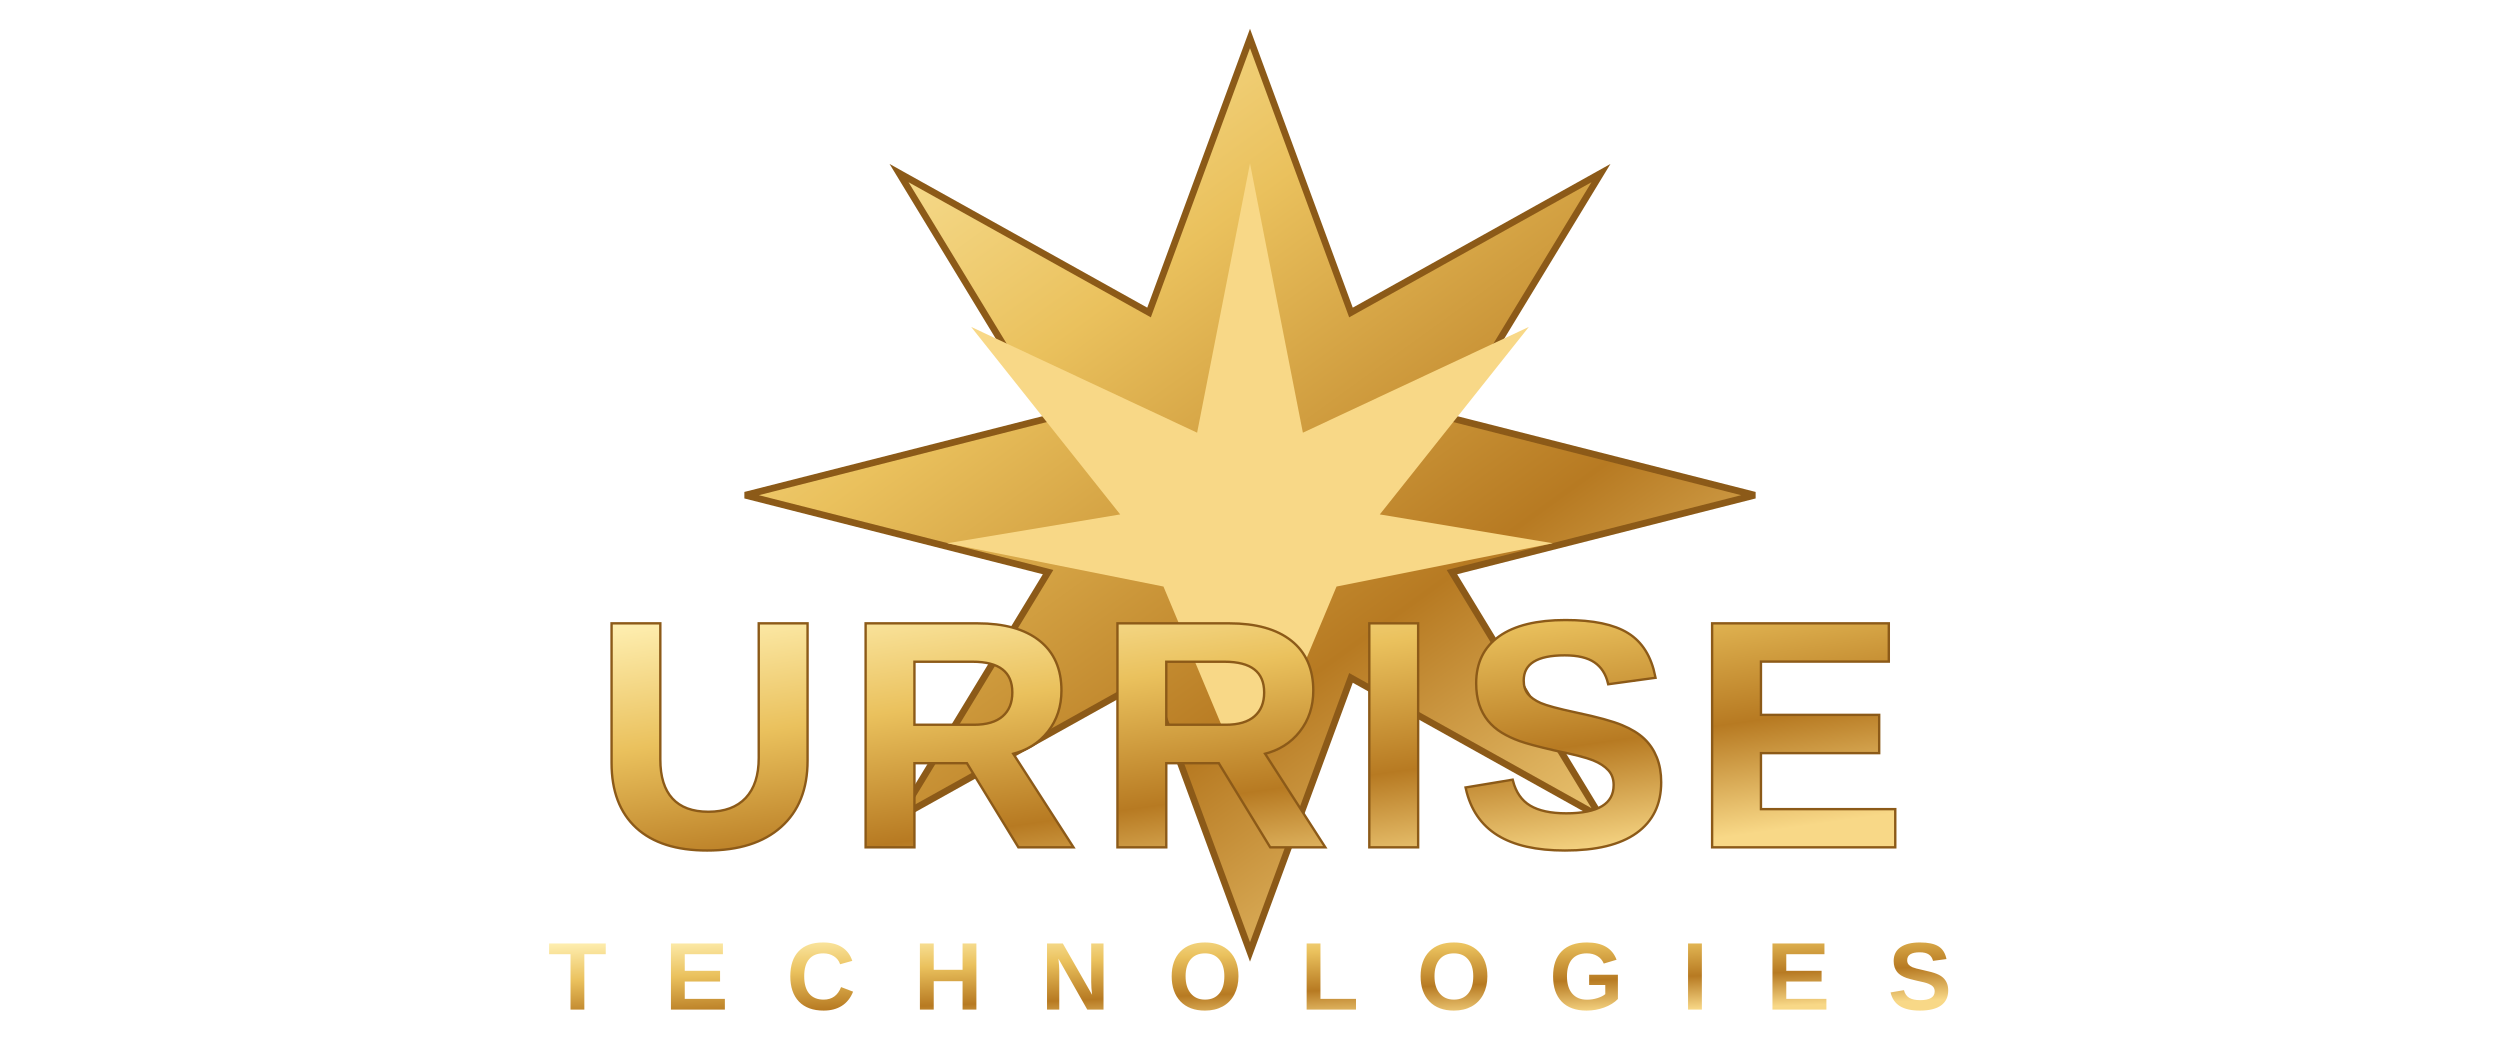
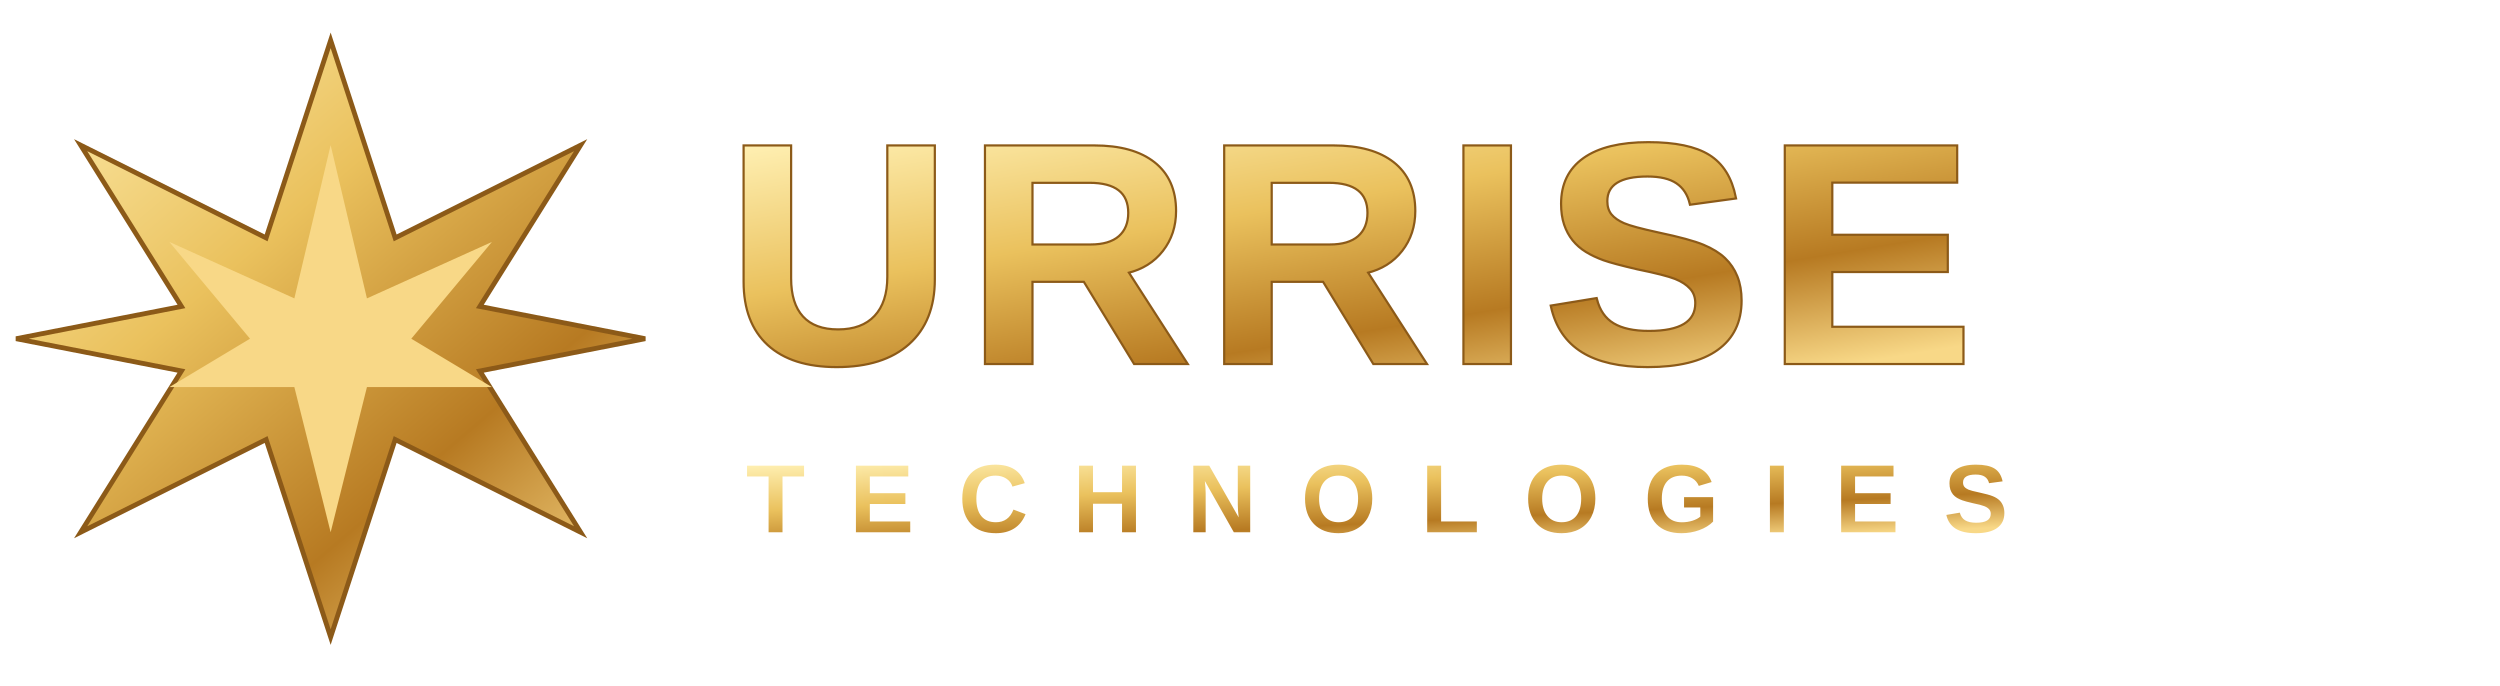
- <svg xmlns="http://www.w3.org/2000/svg" viewBox="0 0 520 220" role="img" aria-labelledby="title">
+ <svg xmlns="http://www.w3.org/2000/svg" viewBox="0 0 620 170" role="img" aria-labelledby="title">
  <defs>
-     <linearGradient id="gold" x1="0" y1="0" x2="0.8" y2="1">
+     <linearGradient id="gold" x1="0" y1="0" x2="0.9" y2="1">
      <stop stop-color="#fff0b3" />
-       <stop offset=".35" stop-color="#eac15d" />
-       <stop offset=".7" stop-color="#b77a22" />
+       <stop offset=".38" stop-color="#eac15d" />
+       <stop offset=".72" stop-color="#b77a22" />
      <stop offset="1" stop-color="#f8d887" />
    </linearGradient>
  </defs>
-   <g fill="url(#gold)" stroke="#8c5a18" stroke-width="1.4">
-     <path d="M260 8 281 65 333 36 302 87 365 103 302 119 333 170 281 141 260 198 239 141 187 170 218 119 155 103 218 87 187 36 239 65Z" />
-     <path d="M260 34 271 90 318 68 287 107 323 113 278 122 260 165 242 122 197 113 233 107 202 68 249 90Z" fill="#f8d887" stroke="none" />
+   <g transform="translate(82 84)" fill="url(#gold)" stroke="#8c5a18" stroke-width="1.2">
+     <path d="M0-74 16-25 62-48 37-8 78 0 37 8 62 48 16 25 0 74-16 25-62 48-37 8-78 0-37-8-62-48-16-25Z" />
+     <path d="M0-48 9-10 40-24 20 0 40 12 9 12 0 48-9 12-40 12-20 0-40-24-9-10Z" fill="#f8d887" stroke="none" />
  </g>
-   <text x="260" y="176" text-anchor="middle" fill="url(#gold)" stroke="#8c5a18" stroke-width="1" paint-order="stroke" font-family="Arial,sans-serif" font-size="67" font-weight="800" letter-spacing="4">URRISE</text>
-   <text x="260" y="210" text-anchor="middle" fill="url(#gold)" font-family="Arial,sans-serif" font-size="20" font-weight="700" letter-spacing="12">TECHNOLOGIES</text>
+   <text x="180" y="90" fill="url(#gold)" stroke="#8c5a18" stroke-width="1.1" paint-order="stroke" font-family="Arial,sans-serif" font-size="78" font-weight="800" letter-spacing="3">URRISE</text>
+   <text x="185" y="132" fill="url(#gold)" font-family="Arial,sans-serif" font-size="24" font-weight="700" letter-spacing="11">TECHNOLOGIES</text>
</svg>
